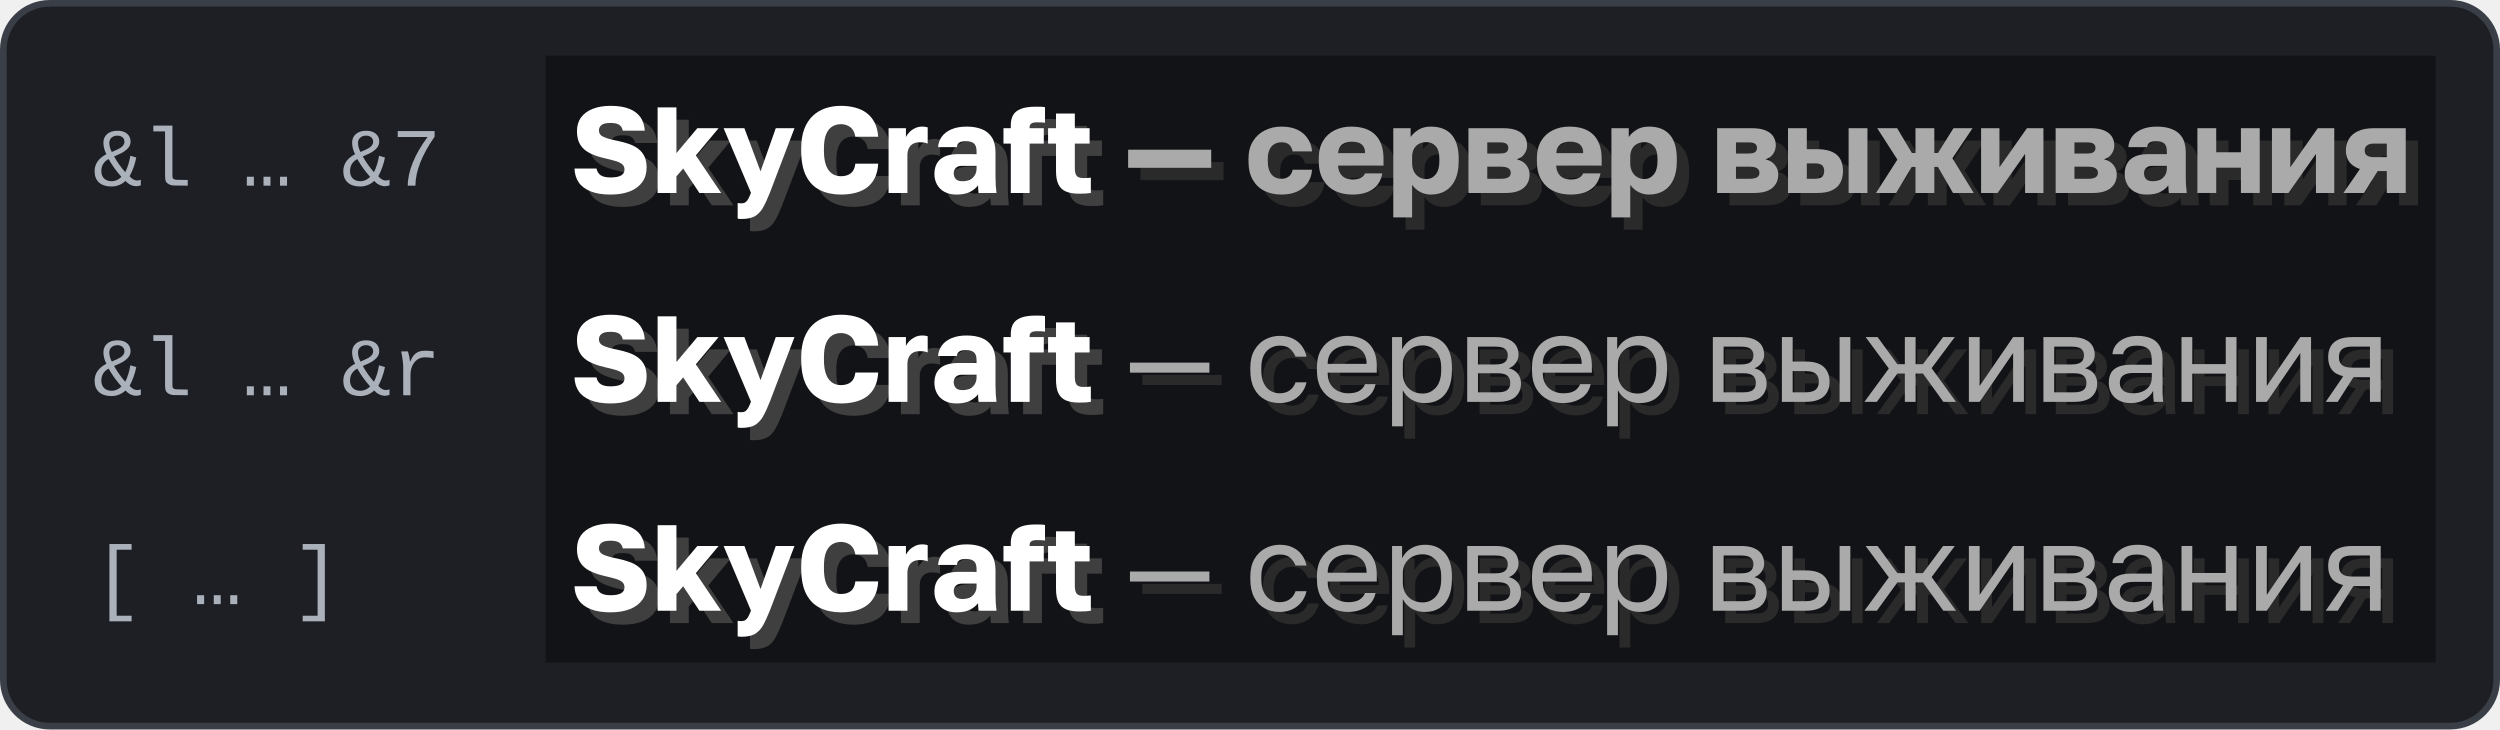
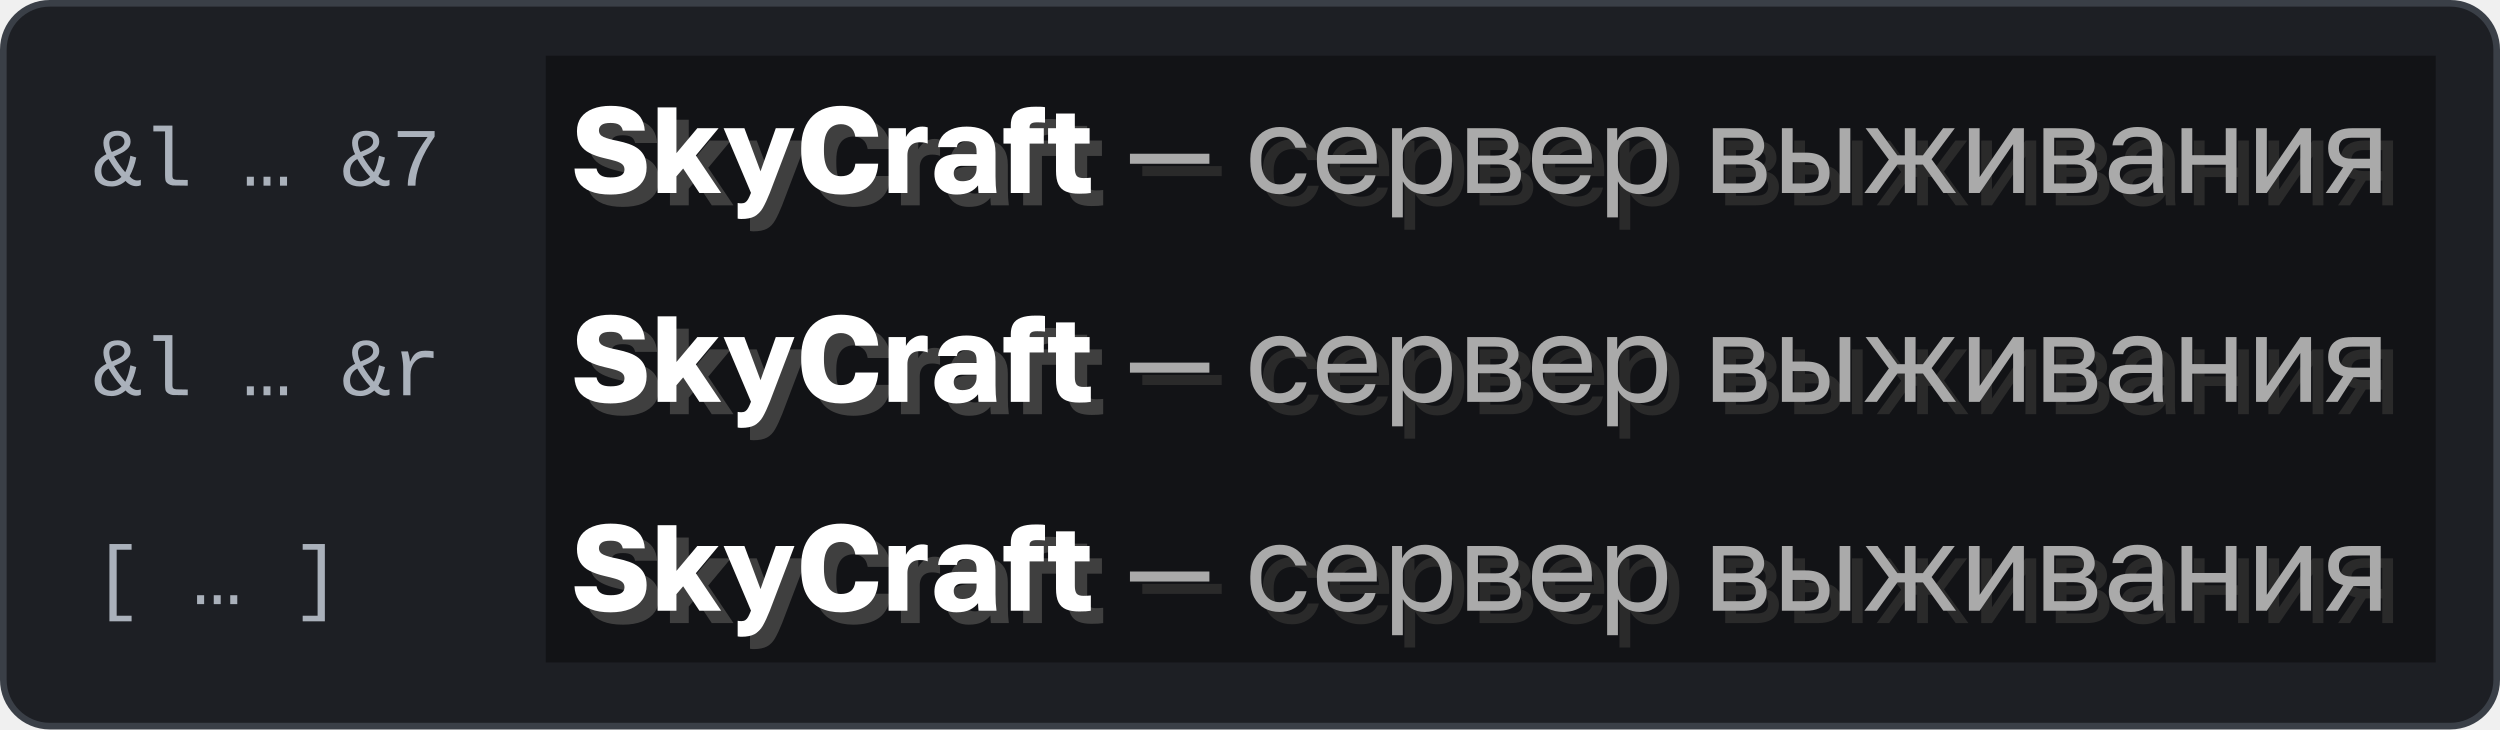
<svg xmlns="http://www.w3.org/2000/svg" width="377" height="110" viewBox="0 0 377 110">
  <defs>
    <linearGradient id="tipb" x1="0" y1="0" x2="0" y2="1">
      <stop offset="0" stop-color="#5000ff" stop-opacity="0.6" />
      <stop offset="1" stop-color="#28007f" stop-opacity="0.6" />
    </linearGradient>
    <path id="b53" d="M2.058 0.08Q1.456 0.08 1.057 -0.08Q0.657 -0.24 0.458 -0.531Q0.258 -0.823 0.246 -1.229H1.351Q1.401 -0.995 1.566 -0.888Q1.732 -0.78 2.058 -0.78Q2.408 -0.78 2.583 -0.878Q2.758 -0.977 2.758 -1.179Q2.758 -1.345 2.644 -1.444Q2.531 -1.542 2.297 -1.609Q2.064 -1.677 1.738 -1.751Q1.315 -1.849 1.007 -2.006Q0.7 -2.162 0.534 -2.426Q0.369 -2.691 0.369 -3.108Q0.369 -3.514 0.574 -3.796Q0.78 -4.079 1.161 -4.229Q1.542 -4.38 2.058 -4.38Q2.623 -4.38 2.995 -4.232Q3.366 -4.085 3.56 -3.809Q3.753 -3.532 3.778 -3.133H2.672Q2.635 -3.329 2.494 -3.425Q2.353 -3.52 2.058 -3.52Q1.732 -3.52 1.603 -3.415Q1.474 -3.311 1.474 -3.145Q1.474 -2.918 1.711 -2.813Q1.947 -2.709 2.396 -2.623Q2.727 -2.555 3.001 -2.457Q3.274 -2.359 3.468 -2.205Q3.661 -2.052 3.766 -1.827Q3.87 -1.603 3.87 -1.278Q3.87 -0.854 3.655 -0.55Q3.44 -0.246 3.035 -0.083Q2.629 0.08 2.058 0.08Z" />
    <path id="b6b" d="M0.307 0V-4.3H1.253V-2.003L2.304 -3.256H3.372L2.23 -1.886L3.501 0H2.408L1.591 -1.229L1.253 -0.835V0Z" />
    <path id="b79" d="M0.952 1.308Q0.86 1.308 0.768 1.29V0.504Q0.86 0.522 0.952 0.522Q1.075 0.522 1.155 0.47Q1.235 0.418 1.299 0.301Q1.364 0.184 1.437 -0.006L0.061 -3.256H1.106L1.917 -1.087L2.684 -3.256H3.624L2.383 0Q2.199 0.461 2.033 0.752Q1.867 1.044 1.619 1.176Q1.37 1.308 0.952 1.308Z" />
    <path id="b43" d="M2.273 0.08Q1.683 0.08 1.232 -0.138Q0.78 -0.356 0.528 -0.842Q0.276 -1.327 0.276 -2.125V-2.242Q0.276 -2.807 0.43 -3.213Q0.584 -3.618 0.857 -3.876Q1.13 -4.134 1.493 -4.257Q1.855 -4.38 2.273 -4.38Q2.648 -4.38 2.979 -4.294Q3.311 -4.208 3.56 -4.024Q3.809 -3.839 3.962 -3.544Q4.116 -3.25 4.146 -2.826H2.998Q2.942 -3.164 2.74 -3.311Q2.537 -3.458 2.273 -3.458Q2.027 -3.458 1.834 -3.339Q1.64 -3.219 1.53 -2.955Q1.419 -2.691 1.419 -2.242V-2.113Q1.419 -1.757 1.487 -1.511Q1.554 -1.265 1.674 -1.118Q1.794 -0.971 1.947 -0.906Q2.101 -0.842 2.273 -0.842Q2.586 -0.842 2.773 -0.992Q2.961 -1.143 2.998 -1.474H4.146Q4.122 -1.044 3.971 -0.746Q3.821 -0.448 3.572 -0.267Q3.323 -0.086 2.992 -0.003Q2.66 0.08 2.273 0.08Z" />
    <path id="b72" d="M0.307 0V-3.256H1.179V-2.813Q1.229 -2.924 1.345 -3.047Q1.462 -3.17 1.628 -3.253Q1.794 -3.336 1.996 -3.336Q2.101 -3.336 2.162 -3.323Q2.224 -3.311 2.273 -3.299V-2.482Q2.242 -2.5 2.132 -2.525Q2.021 -2.549 1.88 -2.549Q1.659 -2.549 1.52 -2.463Q1.382 -2.377 1.318 -2.23Q1.253 -2.082 1.253 -1.898V0Z" />
    <path id="b61" d="M1.321 0.08Q0.971 0.08 0.722 -0.055Q0.473 -0.19 0.344 -0.427Q0.215 -0.663 0.215 -0.952Q0.215 -1.437 0.513 -1.695Q0.811 -1.953 1.413 -1.953H2.334V-2.089Q2.334 -2.383 2.196 -2.494Q2.058 -2.605 1.806 -2.605Q1.579 -2.605 1.468 -2.534Q1.358 -2.463 1.345 -2.304H0.399Q0.418 -2.598 0.587 -2.832Q0.756 -3.065 1.072 -3.2Q1.388 -3.336 1.837 -3.336Q2.273 -3.336 2.598 -3.207Q2.924 -3.078 3.105 -2.792Q3.286 -2.506 3.286 -2.027V-0.829Q3.286 -0.571 3.299 -0.378Q3.311 -0.184 3.336 0H2.433Q2.426 -0.104 2.417 -0.184Q2.408 -0.264 2.408 -0.381Q2.261 -0.184 2 -0.052Q1.738 0.08 1.321 0.08ZM1.628 -0.59Q1.831 -0.59 1.99 -0.663Q2.15 -0.737 2.242 -0.888Q2.334 -1.038 2.334 -1.229V-1.364H1.597Q1.388 -1.364 1.287 -1.253Q1.186 -1.143 1.186 -1.001Q1.186 -0.817 1.287 -0.703Q1.388 -0.59 1.628 -0.59Z" />
    <path id="b66" d="M0.491 0V-2.482H0.123V-3.256H0.491V-3.409Q0.491 -3.704 0.605 -3.91Q0.719 -4.116 0.995 -4.226Q1.272 -4.337 1.751 -4.337Q1.843 -4.337 1.981 -4.334Q2.119 -4.331 2.211 -4.312V-3.532Q2.119 -3.544 2.012 -3.547Q1.904 -3.551 1.812 -3.551Q1.597 -3.551 1.517 -3.486Q1.437 -3.422 1.437 -3.317V-3.256H2.15V-2.482H1.437V0Z" />
    <path id="b74" d="M1.689 0.037Q1.284 0.037 1.026 -0.071Q0.768 -0.178 0.645 -0.427Q0.522 -0.676 0.522 -1.106V-2.482H0.123V-3.256H0.522V-3.993H1.468V-3.256H2.211V-2.482H1.468V-1.259Q1.468 -0.983 1.557 -0.866Q1.646 -0.749 1.904 -0.749Q2.089 -0.749 2.273 -0.768V0Q2.156 0.018 2.027 0.028Q1.898 0.037 1.689 0.037Z" />
-     <path id="b2014" d="M0.154 -1.265V-2.175H4.331V-1.265Z" />
-     <path id="b441" d="M1.837 0.08Q1.364 0.08 0.989 -0.104Q0.614 -0.289 0.399 -0.663Q0.184 -1.038 0.184 -1.597V-1.72Q0.184 -2.236 0.408 -2.598Q0.633 -2.961 1.01 -3.148Q1.388 -3.336 1.837 -3.336Q2.334 -3.336 2.666 -3.167Q2.998 -2.998 3.176 -2.715Q3.354 -2.433 3.379 -2.089H2.402Q2.359 -2.31 2.227 -2.429Q2.095 -2.549 1.843 -2.549Q1.646 -2.549 1.49 -2.457Q1.333 -2.365 1.244 -2.184Q1.155 -2.003 1.155 -1.72V-1.597Q1.155 -1.296 1.241 -1.1Q1.327 -0.903 1.48 -0.808Q1.634 -0.713 1.843 -0.713Q2.058 -0.713 2.208 -0.826Q2.359 -0.94 2.402 -1.167H3.379Q3.354 -0.786 3.157 -0.504Q2.961 -0.221 2.626 -0.071Q2.291 0.08 1.837 0.08Z" />
-     <path id="b435" d="M1.874 0.08Q1.394 0.08 1.014 -0.101Q0.633 -0.283 0.408 -0.657Q0.184 -1.032 0.184 -1.597V-1.72Q0.184 -2.261 0.399 -2.617Q0.614 -2.973 0.986 -3.154Q1.358 -3.336 1.812 -3.336Q2.617 -3.336 3.028 -2.921Q3.44 -2.506 3.44 -1.72V-1.376H1.155Q1.167 -1.136 1.268 -0.977Q1.37 -0.817 1.53 -0.746Q1.689 -0.676 1.874 -0.676Q2.144 -0.676 2.3 -0.759Q2.457 -0.842 2.506 -0.983H3.379Q3.28 -0.448 2.893 -0.184Q2.506 0.08 1.874 0.08ZM1.843 -2.58Q1.671 -2.58 1.517 -2.525Q1.364 -2.469 1.268 -2.343Q1.173 -2.218 1.161 -2.003H2.512Q2.512 -2.23 2.42 -2.356Q2.328 -2.482 2.178 -2.531Q2.027 -2.58 1.843 -2.58Z" />
-     <path id="b440" d="M0.307 1.229V-3.256H1.179V-2.813Q1.308 -3.01 1.563 -3.173Q1.818 -3.336 2.193 -3.336Q2.881 -3.336 3.237 -2.93Q3.594 -2.525 3.594 -1.72V-1.597Q3.594 -1.044 3.422 -0.673Q3.25 -0.301 2.936 -0.111Q2.623 0.08 2.193 0.08Q1.917 0.08 1.668 -0.046Q1.419 -0.172 1.253 -0.412V1.229ZM1.966 -0.7Q2.248 -0.7 2.436 -0.931Q2.623 -1.161 2.623 -1.597V-1.72Q2.623 -2.144 2.442 -2.35Q2.261 -2.555 1.966 -2.555Q1.769 -2.555 1.606 -2.473Q1.444 -2.39 1.348 -2.224Q1.253 -2.058 1.253 -1.812V-1.505Q1.253 -1.253 1.348 -1.072Q1.444 -0.891 1.606 -0.795Q1.769 -0.7 1.966 -0.7Z" />
-     <path id="b432" d="M0.307 0V-3.256H2.052Q2.482 -3.256 2.746 -3.142Q3.01 -3.028 3.133 -2.835Q3.256 -2.641 3.256 -2.396Q3.256 -2.162 3.121 -1.963Q2.985 -1.763 2.734 -1.695Q3.035 -1.622 3.207 -1.413Q3.379 -1.204 3.379 -0.928Q3.379 -0.504 3.078 -0.252Q2.777 0 2.175 0ZM1.253 -0.713H1.941Q2.187 -0.713 2.31 -0.786Q2.433 -0.86 2.433 -1.014Q2.433 -1.167 2.31 -1.244Q2.187 -1.321 1.941 -1.321H1.253ZM1.253 -1.984H1.886Q2.138 -1.984 2.224 -2.061Q2.31 -2.138 2.31 -2.267Q2.31 -2.396 2.218 -2.469Q2.125 -2.543 1.886 -2.543H1.253Z" />
-     <path id="b44b" d="M0.307 0V-3.256H1.253V-2.199H1.781Q2.42 -2.199 2.746 -1.929Q3.071 -1.659 3.071 -1.1Q3.071 -0.78 2.942 -0.528Q2.813 -0.276 2.531 -0.138Q2.248 0 1.781 0ZM1.253 -0.713H1.659Q1.904 -0.713 2.015 -0.808Q2.125 -0.903 2.125 -1.1Q2.125 -1.302 2.018 -1.394Q1.91 -1.487 1.659 -1.487H1.253ZM3.354 0V-3.256H4.3V0Z" />
-     <path id="b436" d="M0.061 0 1.136 -1.677 0.123 -3.256H1.124L1.867 -2.009H2.046V-3.256H2.992V-2.009H3.176L3.956 -3.256H4.914L3.901 -1.745L4.976 0H3.931L3.176 -1.308H2.992V0H2.046V-1.308H1.855L1.075 0Z" />
-     <path id="b438" d="M0.307 0V-3.256H1.229V-1.29L2.611 -3.256H3.44V0H2.519V-1.966L1.136 0Z" />
-     <path id="b430" d="M1.321 0.08Q0.971 0.08 0.722 -0.055Q0.473 -0.19 0.344 -0.427Q0.215 -0.663 0.215 -0.952Q0.215 -1.437 0.513 -1.695Q0.811 -1.953 1.413 -1.953H2.334V-2.089Q2.334 -2.383 2.196 -2.494Q2.058 -2.605 1.806 -2.605Q1.579 -2.605 1.468 -2.534Q1.358 -2.463 1.345 -2.304H0.399Q0.418 -2.598 0.587 -2.832Q0.756 -3.065 1.072 -3.2Q1.388 -3.336 1.837 -3.336Q2.273 -3.336 2.598 -3.207Q2.924 -3.078 3.105 -2.792Q3.286 -2.506 3.286 -2.027V-0.829Q3.286 -0.571 3.299 -0.378Q3.311 -0.184 3.336 0H2.433Q2.426 -0.104 2.417 -0.184Q2.408 -0.264 2.408 -0.381Q2.261 -0.184 2 -0.052Q1.738 0.08 1.321 0.08ZM1.628 -0.59Q1.831 -0.59 1.99 -0.663Q2.15 -0.737 2.242 -0.888Q2.334 -1.038 2.334 -1.229V-1.364H1.597Q1.388 -1.364 1.287 -1.253Q1.186 -1.143 1.186 -1.001Q1.186 -0.817 1.287 -0.703Q1.388 -0.59 1.628 -0.59Z" />
-     <path id="b43d" d="M0.307 0V-3.256H1.253V-2.046H2.494V-3.256H3.44V0H2.494V-1.272H1.253V0Z" />
-     <path id="b44f" d="M0.154 0 0.983 -1.204Q0.614 -1.327 0.445 -1.566Q0.276 -1.806 0.276 -2.132Q0.276 -2.451 0.424 -2.706Q0.571 -2.961 0.885 -3.108Q1.198 -3.256 1.683 -3.256H3.286V0H2.334V-1.1H1.874L1.186 0ZM1.222 -2.132Q1.222 -1.953 1.348 -1.877Q1.474 -1.8 1.659 -1.8H2.334V-2.482H1.659Q1.474 -2.482 1.348 -2.396Q1.222 -2.31 1.222 -2.132Z" />
    <path id="g2014" d="M0.246 -1.468V-1.972H4.239V-1.468Z" />
    <path id="g441" d="M1.751 0.061Q1.333 0.061 0.998 -0.12Q0.663 -0.301 0.47 -0.67Q0.276 -1.038 0.276 -1.597V-1.72Q0.276 -2.248 0.485 -2.605Q0.694 -2.961 1.032 -3.139Q1.37 -3.317 1.751 -3.317Q2.138 -3.317 2.417 -3.179Q2.697 -3.041 2.869 -2.804Q3.041 -2.568 3.102 -2.273H2.549Q2.451 -2.506 2.276 -2.666Q2.101 -2.826 1.751 -2.826Q1.511 -2.826 1.302 -2.712Q1.093 -2.598 0.961 -2.356Q0.829 -2.113 0.829 -1.72V-1.597Q0.829 -1.179 0.961 -0.921Q1.093 -0.663 1.302 -0.547Q1.511 -0.43 1.751 -0.43Q2.052 -0.43 2.257 -0.577Q2.463 -0.725 2.549 -0.983H3.102Q3.028 -0.663 2.838 -0.427Q2.648 -0.19 2.371 -0.065Q2.095 0.061 1.751 0.061Z" />
    <path id="g435" d="M1.843 0.061Q1.431 0.061 1.072 -0.117Q0.713 -0.295 0.494 -0.663Q0.276 -1.032 0.276 -1.597V-1.72Q0.276 -2.261 0.485 -2.614Q0.694 -2.967 1.038 -3.142Q1.382 -3.317 1.781 -3.317Q2.5 -3.317 2.893 -2.924Q3.286 -2.531 3.286 -1.812V-1.468H0.817Q0.817 -1.087 0.974 -0.86Q1.13 -0.633 1.367 -0.531Q1.603 -0.43 1.843 -0.43Q2.211 -0.43 2.411 -0.553Q2.611 -0.676 2.697 -0.891H3.225Q3.127 -0.424 2.743 -0.181Q2.359 0.061 1.843 0.061ZM1.812 -2.826Q1.56 -2.826 1.333 -2.731Q1.106 -2.635 0.961 -2.433Q0.817 -2.23 0.817 -1.91H2.777Q2.77 -2.248 2.638 -2.448Q2.506 -2.648 2.291 -2.737Q2.076 -2.826 1.812 -2.826Z" />
    <path id="g440" d="M0.491 1.229V-3.256H0.995V-2.641Q1.161 -2.967 1.459 -3.142Q1.757 -3.317 2.15 -3.317Q2.764 -3.317 3.133 -2.915Q3.501 -2.512 3.501 -1.72V-1.597Q3.501 -1.044 3.332 -0.676Q3.164 -0.307 2.859 -0.123Q2.555 0.061 2.15 0.061Q1.732 0.061 1.453 -0.123Q1.173 -0.307 1.032 -0.584V1.229ZM2.027 -0.418Q2.426 -0.418 2.694 -0.719Q2.961 -1.02 2.961 -1.597V-1.72Q2.961 -2.254 2.694 -2.546Q2.426 -2.838 2.027 -2.838Q1.732 -2.838 1.508 -2.715Q1.284 -2.592 1.158 -2.38Q1.032 -2.168 1.032 -1.904V-1.413Q1.032 -1.118 1.158 -0.894Q1.284 -0.67 1.508 -0.544Q1.732 -0.418 2.027 -0.418Z" />
    <path id="g432" d="M0.491 0V-3.256H1.904Q2.31 -3.256 2.568 -3.142Q2.826 -3.028 2.949 -2.829Q3.071 -2.629 3.071 -2.365Q3.071 -2.15 2.933 -1.956Q2.795 -1.763 2.58 -1.689Q2.881 -1.616 3.038 -1.41Q3.194 -1.204 3.194 -0.928Q3.194 -0.504 2.912 -0.252Q2.629 0 2.027 0ZM1.032 -0.479H2.027Q2.371 -0.479 2.512 -0.602Q2.654 -0.725 2.654 -0.952Q2.654 -1.186 2.512 -1.311Q2.371 -1.437 2.027 -1.437H1.032ZM1.032 -1.88H1.904Q2.254 -1.88 2.393 -2.003Q2.531 -2.125 2.531 -2.34Q2.531 -2.543 2.393 -2.66Q2.254 -2.777 1.904 -2.777H1.032Z" />
    <path id="g44b" d="M0.491 0V-3.256H1.032V-2.027H1.689Q2.304 -2.027 2.595 -1.757Q2.887 -1.487 2.887 -1.007Q2.887 -0.7 2.758 -0.473Q2.629 -0.246 2.365 -0.123Q2.101 0 1.689 0ZM1.032 -0.479H1.659Q2.039 -0.479 2.193 -0.614Q2.347 -0.749 2.347 -1.014Q2.347 -1.278 2.193 -1.413Q2.039 -1.548 1.659 -1.548H1.032ZM3.391 0V-3.256H3.931V0Z" />
    <path id="g436" d="M0.154 0 1.382 -1.677 0.215 -3.256H0.817L1.812 -1.892H2.187V-3.256H2.727V-1.892H3.096L4.11 -3.256H4.699L3.532 -1.695L4.761 0H4.122L3.096 -1.425H2.727V0H2.187V-1.425H1.812L0.78 0Z" />
    <path id="g438" d="M0.491 0V-3.256H1.032V-0.799L2.715 -3.256H3.256V0H2.715V-2.457L1.032 0Z" />
    <path id="g430" d="M1.419 0.061Q1.063 0.061 0.814 -0.071Q0.565 -0.203 0.436 -0.433Q0.307 -0.663 0.307 -0.952Q0.307 -1.437 0.593 -1.652Q0.878 -1.867 1.413 -1.867H2.469V-2.089Q2.469 -2.506 2.282 -2.666Q2.095 -2.826 1.72 -2.826Q1.37 -2.826 1.21 -2.694Q1.05 -2.562 1.032 -2.396H0.491Q0.51 -2.66 0.67 -2.866Q0.829 -3.071 1.106 -3.194Q1.382 -3.317 1.751 -3.317Q2.138 -3.317 2.42 -3.197Q2.703 -3.078 2.856 -2.823Q3.01 -2.568 3.01 -2.15V-0.829Q3.01 -0.571 3.013 -0.378Q3.016 -0.184 3.041 0H2.568Q2.549 -0.141 2.543 -0.267Q2.537 -0.393 2.537 -0.553Q2.408 -0.295 2.119 -0.117Q1.831 0.061 1.419 0.061ZM1.536 -0.43Q1.794 -0.43 2.006 -0.522Q2.218 -0.614 2.343 -0.792Q2.469 -0.971 2.469 -1.229V-1.45H1.505Q1.204 -1.45 1.032 -1.33Q0.86 -1.21 0.86 -0.952Q0.86 -0.725 1.023 -0.577Q1.186 -0.43 1.536 -0.43Z" />
    <path id="g43d" d="M0.491 0V-3.256H1.032V-1.898H2.715V-3.256H3.256V0H2.715V-1.419H1.032V0Z" />
    <path id="g44f" d="M0.246 0 1.13 -1.29Q0.725 -1.382 0.547 -1.625Q0.369 -1.867 0.369 -2.248Q0.369 -2.568 0.498 -2.792Q0.627 -3.016 0.897 -3.136Q1.167 -3.256 1.597 -3.256H3.01V0H2.469V-1.241H1.64L0.848 0ZM0.909 -2.248Q0.909 -1.99 1.06 -1.855Q1.21 -1.72 1.566 -1.72H2.469V-2.777H1.566Q1.21 -2.777 1.06 -2.641Q0.909 -2.506 0.909 -2.248Z" />
  </defs>
  <rect x="0.5" y="0.5" width="376" height="109" rx="7" fill="#1d1f24" stroke="#3a3f47" />
  <g transform="translate(0 0) scale(3)">
    <rect x="27.433" y="2.8" width="95.004" height="30.5" fill="rgba(0,0,0,0.38)" />
    <use href="#b53" x="29.253" y="10.32" fill="#3f3f3f" />
    <use href="#b53" x="28.633" y="9.7" fill="#ffffff" />
    <use href="#b6b" x="33.369" y="10.32" fill="#3f3f3f" />
    <use href="#b6b" x="32.749" y="9.7" fill="#ffffff" />
    <use href="#b79" x="36.932" y="10.32" fill="#3f3f3f" />
    <use href="#b79" x="36.312" y="9.7" fill="#ffffff" />
    <use href="#b43" x="40.618" y="10.32" fill="#3f3f3f" />
    <use href="#b43" x="39.998" y="9.7" fill="#ffffff" />
    <use href="#b72" x="44.979" y="10.32" fill="#3f3f3f" />
    <use href="#b72" x="44.359" y="9.7" fill="#ffffff" />
    <use href="#b61" x="47.375" y="10.32" fill="#3f3f3f" />
    <use href="#b61" x="46.755" y="9.7" fill="#ffffff" />
    <use href="#b66" x="50.938" y="10.32" fill="#3f3f3f" />
    <use href="#b66" x="50.318" y="9.7" fill="#ffffff" />
    <use href="#b74" x="53.18" y="10.32" fill="#3f3f3f" />
    <use href="#b74" x="52.56" y="9.7" fill="#ffffff" />
-     <use href="#b2014" x="57.173" y="10.32" fill="#2a2a2a" />
-     <use href="#b2014" x="56.553" y="9.7" fill="#aaaaaa" />
-     <use href="#b441" x="63.193" y="10.32" fill="#2a2a2a" />
-     <use href="#b441" x="62.573" y="9.7" fill="#aaaaaa" />
-     <use href="#b435" x="66.725" y="10.32" fill="#2a2a2a" />
-     <use href="#b435" x="66.105" y="9.7" fill="#aaaaaa" />
-     <use href="#b440" x="70.349" y="10.32" fill="#2a2a2a" />
-     <use href="#b440" x="69.729" y="9.7" fill="#aaaaaa" />
-     <use href="#b432" x="74.127" y="10.32" fill="#2a2a2a" />
-     <use href="#b432" x="73.507" y="9.7" fill="#aaaaaa" />
-     <use href="#b435" x="77.69" y="10.32" fill="#2a2a2a" />
-     <use href="#b435" x="77.07" y="9.7" fill="#aaaaaa" />
-     <use href="#b440" x="81.314" y="10.32" fill="#2a2a2a" />
-     <use href="#b440" x="80.694" y="9.7" fill="#aaaaaa" />
-     <use href="#b432" x="86.628" y="10.32" fill="#2a2a2a" />
-     <use href="#b432" x="86.008" y="9.7" fill="#aaaaaa" />
-     <use href="#b44b" x="90.19" y="10.32" fill="#2a2a2a" />
-     <use href="#b44b" x="89.57" y="9.7" fill="#aaaaaa" />
-     <use href="#b436" x="94.859" y="10.32" fill="#2a2a2a" />
-     <use href="#b436" x="94.239" y="9.7" fill="#aaaaaa" />
-     <use href="#b438" x="99.896" y="10.32" fill="#2a2a2a" />
-     <use href="#b438" x="99.276" y="9.7" fill="#aaaaaa" />
-     <use href="#b432" x="103.643" y="10.32" fill="#2a2a2a" />
-     <use href="#b432" x="103.023" y="9.7" fill="#aaaaaa" />
-     <use href="#b430" x="107.206" y="10.32" fill="#2a2a2a" />
-     <use href="#b430" x="106.586" y="9.7" fill="#aaaaaa" />
-     <use href="#b43d" x="110.769" y="10.32" fill="#2a2a2a" />
-     <use href="#b43d" x="110.149" y="9.7" fill="#aaaaaa" />
-     <use href="#b438" x="114.516" y="10.32" fill="#2a2a2a" />
-     <use href="#b438" x="113.896" y="9.7" fill="#aaaaaa" />
-     <use href="#b44f" x="118.263" y="10.32" fill="#2a2a2a" />
-     <use href="#b44f" x="117.643" y="9.7" fill="#aaaaaa" />
+     <use href="#g2014" x="57.173" y="10.32" fill="#2a2a2a" />
+     <use href="#g2014" x="56.553" y="9.7" fill="#aaaaaa" />
+     <use href="#g441" x="63.193" y="10.32" fill="#2a2a2a" />
+     <use href="#g441" x="62.573" y="9.7" fill="#aaaaaa" />
+     <use href="#g435" x="66.54" y="10.32" fill="#2a2a2a" />
+     <use href="#g435" x="65.92" y="9.7" fill="#aaaaaa" />
+     <use href="#g440" x="70.103" y="10.32" fill="#2a2a2a" />
+     <use href="#g440" x="69.483" y="9.7" fill="#aaaaaa" />
+     <use href="#g432" x="73.881" y="10.32" fill="#2a2a2a" />
+     <use href="#g432" x="73.261" y="9.7" fill="#aaaaaa" />
+     <use href="#g435" x="77.352" y="10.32" fill="#2a2a2a" />
+     <use href="#g435" x="76.732" y="9.7" fill="#aaaaaa" />
+     <use href="#g440" x="80.915" y="10.32" fill="#2a2a2a" />
+     <use href="#g440" x="80.295" y="9.7" fill="#aaaaaa" />
+     <use href="#g432" x="86.228" y="10.32" fill="#2a2a2a" />
+     <use href="#g432" x="85.608" y="9.7" fill="#aaaaaa" />
+     <use href="#g44b" x="89.699" y="10.32" fill="#2a2a2a" />
+     <use href="#g44b" x="89.079" y="9.7" fill="#aaaaaa" />
+     <use href="#g436" x="94.183" y="10.32" fill="#2a2a2a" />
+     <use href="#g436" x="93.563" y="9.7" fill="#aaaaaa" />
+     <use href="#g438" x="99.098" y="10.32" fill="#2a2a2a" />
+     <use href="#g438" x="98.478" y="9.7" fill="#aaaaaa" />
+     <use href="#g432" x="102.845" y="10.32" fill="#2a2a2a" />
+     <use href="#g432" x="102.225" y="9.7" fill="#aaaaaa" />
+     <use href="#g430" x="106.315" y="10.32" fill="#2a2a2a" />
+     <use href="#g430" x="105.695" y="9.7" fill="#aaaaaa" />
+     <use href="#g43d" x="109.786" y="10.32" fill="#2a2a2a" />
+     <use href="#g43d" x="109.166" y="9.7" fill="#aaaaaa" />
+     <use href="#g438" x="113.533" y="10.32" fill="#2a2a2a" />
+     <use href="#g438" x="112.913" y="9.7" fill="#aaaaaa" />
+     <use href="#g44f" x="117.28" y="10.32" fill="#2a2a2a" />
+     <use href="#g44f" x="116.66" y="9.7" fill="#aaaaaa" />
    <use href="#b53" x="29.253" y="20.82" fill="#3f3f3f" />
    <use href="#b53" x="28.633" y="20.2" fill="#ffffff" />
    <use href="#b6b" x="33.369" y="20.82" fill="#3f3f3f" />
    <use href="#b6b" x="32.749" y="20.2" fill="#ffffff" />
    <use href="#b79" x="36.932" y="20.82" fill="#3f3f3f" />
    <use href="#b79" x="36.312" y="20.2" fill="#ffffff" />
    <use href="#b43" x="40.618" y="20.82" fill="#3f3f3f" />
    <use href="#b43" x="39.998" y="20.2" fill="#ffffff" />
    <use href="#b72" x="44.979" y="20.82" fill="#3f3f3f" />
    <use href="#b72" x="44.359" y="20.2" fill="#ffffff" />
    <use href="#b61" x="47.375" y="20.82" fill="#3f3f3f" />
    <use href="#b61" x="46.755" y="20.2" fill="#ffffff" />
    <use href="#b66" x="50.938" y="20.82" fill="#3f3f3f" />
    <use href="#b66" x="50.318" y="20.2" fill="#ffffff" />
    <use href="#b74" x="53.18" y="20.82" fill="#3f3f3f" />
    <use href="#b74" x="52.56" y="20.2" fill="#ffffff" />
    <use href="#g2014" x="57.173" y="20.82" fill="#2a2a2a" />
    <use href="#g2014" x="56.553" y="20.2" fill="#aaaaaa" />
    <use href="#g441" x="63.193" y="20.82" fill="#2a2a2a" />
    <use href="#g441" x="62.573" y="20.2" fill="#aaaaaa" />
    <use href="#g435" x="66.54" y="20.82" fill="#2a2a2a" />
    <use href="#g435" x="65.92" y="20.2" fill="#aaaaaa" />
    <use href="#g440" x="70.103" y="20.82" fill="#2a2a2a" />
    <use href="#g440" x="69.483" y="20.2" fill="#aaaaaa" />
    <use href="#g432" x="73.881" y="20.82" fill="#2a2a2a" />
    <use href="#g432" x="73.261" y="20.2" fill="#aaaaaa" />
    <use href="#g435" x="77.352" y="20.82" fill="#2a2a2a" />
    <use href="#g435" x="76.732" y="20.2" fill="#aaaaaa" />
    <use href="#g440" x="80.915" y="20.82" fill="#2a2a2a" />
    <use href="#g440" x="80.295" y="20.2" fill="#aaaaaa" />
    <use href="#g432" x="86.228" y="20.82" fill="#2a2a2a" />
    <use href="#g432" x="85.608" y="20.2" fill="#aaaaaa" />
    <use href="#g44b" x="89.699" y="20.82" fill="#2a2a2a" />
    <use href="#g44b" x="89.079" y="20.2" fill="#aaaaaa" />
    <use href="#g436" x="94.183" y="20.82" fill="#2a2a2a" />
    <use href="#g436" x="93.563" y="20.2" fill="#aaaaaa" />
    <use href="#g438" x="99.098" y="20.82" fill="#2a2a2a" />
    <use href="#g438" x="98.478" y="20.2" fill="#aaaaaa" />
    <use href="#g432" x="102.845" y="20.82" fill="#2a2a2a" />
    <use href="#g432" x="102.225" y="20.2" fill="#aaaaaa" />
    <use href="#g430" x="106.315" y="20.82" fill="#2a2a2a" />
    <use href="#g430" x="105.695" y="20.2" fill="#aaaaaa" />
    <use href="#g43d" x="109.786" y="20.82" fill="#2a2a2a" />
    <use href="#g43d" x="109.166" y="20.2" fill="#aaaaaa" />
    <use href="#g438" x="113.533" y="20.82" fill="#2a2a2a" />
    <use href="#g438" x="112.913" y="20.2" fill="#aaaaaa" />
    <use href="#g44f" x="117.28" y="20.82" fill="#2a2a2a" />
    <use href="#g44f" x="116.66" y="20.2" fill="#aaaaaa" />
    <use href="#b53" x="29.253" y="31.32" fill="#3f3f3f" />
    <use href="#b53" x="28.633" y="30.7" fill="#ffffff" />
    <use href="#b6b" x="33.369" y="31.32" fill="#3f3f3f" />
    <use href="#b6b" x="32.749" y="30.7" fill="#ffffff" />
    <use href="#b79" x="36.932" y="31.32" fill="#3f3f3f" />
    <use href="#b79" x="36.312" y="30.7" fill="#ffffff" />
    <use href="#b43" x="40.618" y="31.32" fill="#3f3f3f" />
    <use href="#b43" x="39.998" y="30.7" fill="#ffffff" />
    <use href="#b72" x="44.979" y="31.32" fill="#3f3f3f" />
    <use href="#b72" x="44.359" y="30.7" fill="#ffffff" />
    <use href="#b61" x="47.375" y="31.32" fill="#3f3f3f" />
    <use href="#b61" x="46.755" y="30.7" fill="#ffffff" />
    <use href="#b66" x="50.938" y="31.32" fill="#3f3f3f" />
    <use href="#b66" x="50.318" y="30.7" fill="#ffffff" />
    <use href="#b74" x="53.18" y="31.32" fill="#3f3f3f" />
    <use href="#b74" x="52.56" y="30.7" fill="#ffffff" />
    <use href="#g2014" x="57.173" y="31.32" fill="#2a2a2a" />
    <use href="#g2014" x="56.553" y="30.7" fill="#aaaaaa" />
    <use href="#g441" x="63.193" y="31.32" fill="#2a2a2a" />
    <use href="#g441" x="62.573" y="30.7" fill="#aaaaaa" />
    <use href="#g435" x="66.54" y="31.32" fill="#2a2a2a" />
    <use href="#g435" x="65.92" y="30.7" fill="#aaaaaa" />
    <use href="#g440" x="70.103" y="31.32" fill="#2a2a2a" />
    <use href="#g440" x="69.483" y="30.7" fill="#aaaaaa" />
    <use href="#g432" x="73.881" y="31.32" fill="#2a2a2a" />
    <use href="#g432" x="73.261" y="30.7" fill="#aaaaaa" />
    <use href="#g435" x="77.352" y="31.32" fill="#2a2a2a" />
    <use href="#g435" x="76.732" y="30.7" fill="#aaaaaa" />
    <use href="#g440" x="80.915" y="31.32" fill="#2a2a2a" />
    <use href="#g440" x="80.295" y="30.7" fill="#aaaaaa" />
    <use href="#g432" x="86.228" y="31.32" fill="#2a2a2a" />
    <use href="#g432" x="85.608" y="30.7" fill="#aaaaaa" />
    <use href="#g44b" x="89.699" y="31.32" fill="#2a2a2a" />
    <use href="#g44b" x="89.079" y="30.7" fill="#aaaaaa" />
    <use href="#g436" x="94.183" y="31.32" fill="#2a2a2a" />
    <use href="#g436" x="93.563" y="30.7" fill="#aaaaaa" />
    <use href="#g438" x="99.098" y="31.32" fill="#2a2a2a" />
    <use href="#g438" x="98.478" y="30.7" fill="#aaaaaa" />
    <use href="#g432" x="102.845" y="31.32" fill="#2a2a2a" />
    <use href="#g432" x="102.225" y="30.7" fill="#aaaaaa" />
    <use href="#g430" x="106.315" y="31.32" fill="#2a2a2a" />
    <use href="#g430" x="105.695" y="30.7" fill="#aaaaaa" />
    <use href="#g43d" x="109.786" y="31.32" fill="#2a2a2a" />
    <use href="#g43d" x="109.166" y="30.7" fill="#aaaaaa" />
    <use href="#g438" x="113.533" y="31.32" fill="#2a2a2a" />
    <use href="#g438" x="112.913" y="30.7" fill="#aaaaaa" />
    <use href="#g44f" x="117.28" y="31.32" fill="#2a2a2a" />
    <use href="#g44f" x="116.66" y="30.7" fill="#aaaaaa" />
  </g>
  <text x="14" y="28.0" font-family="ui-monospace, SFMono-Regular, Menlo, Consolas, 'Liberation Mono', monospace" font-size="12.5" fill="#aab1bb">&amp;l … &amp;7</text>
  <text x="14" y="59.6" font-family="ui-monospace, SFMono-Regular, Menlo, Consolas, 'Liberation Mono', monospace" font-size="12.5" fill="#aab1bb">&amp;l … &amp;r</text>
  <text x="14" y="91.1" font-family="ui-monospace, SFMono-Regular, Menlo, Consolas, 'Liberation Mono', monospace" font-size="12.5" fill="#aab1bb">[ … ]</text>
</svg>
